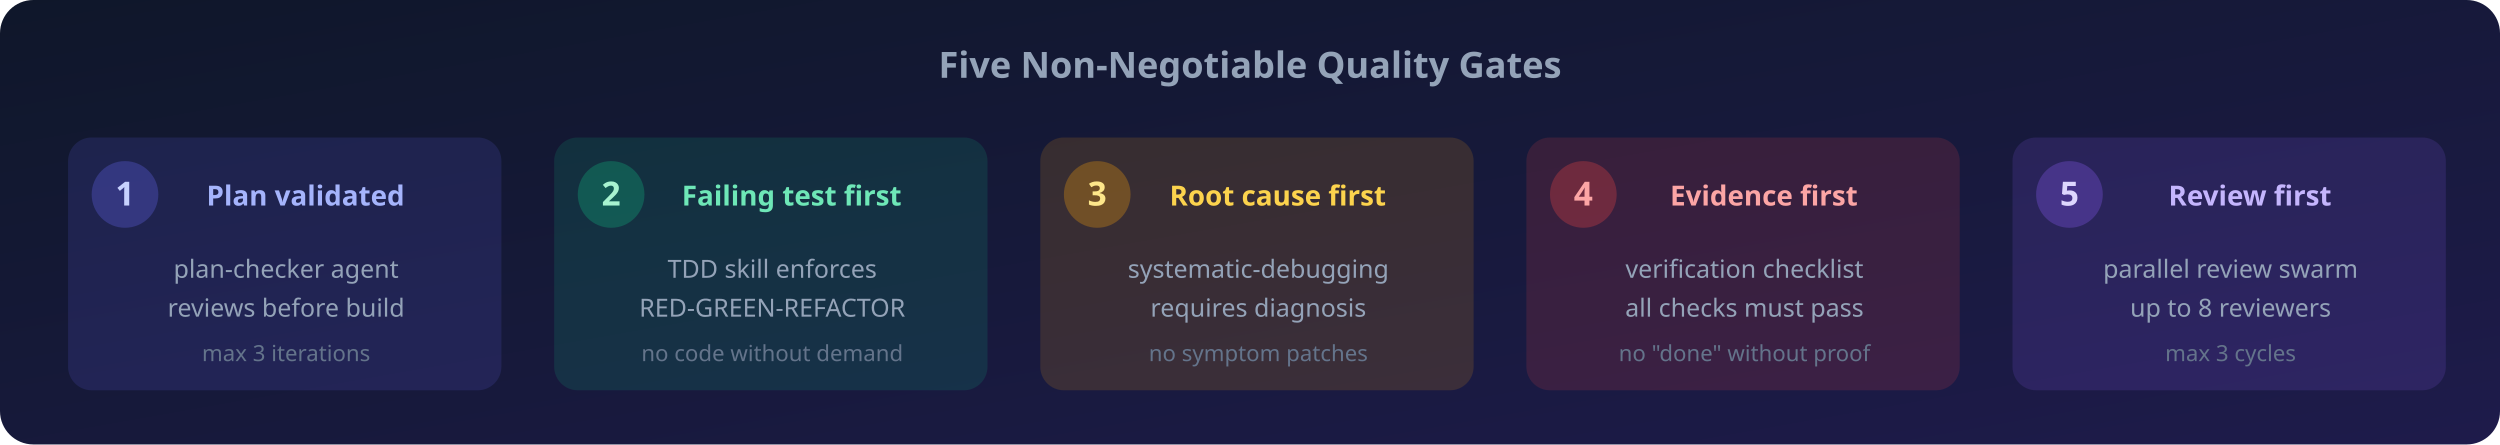
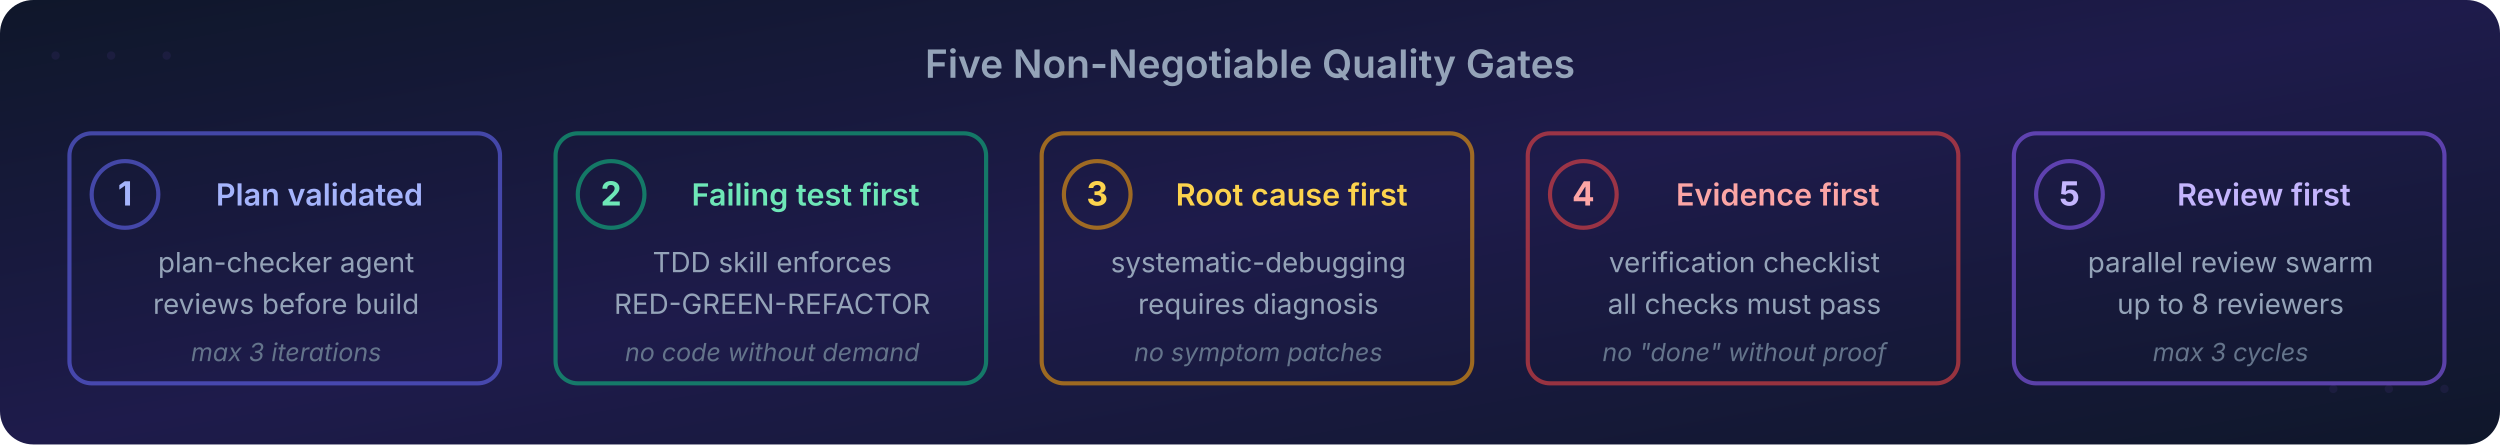
<svg xmlns="http://www.w3.org/2000/svg" viewBox="0 0 900 160">
  <defs>
    <linearGradient id="bg4" x1="0%" y1="0%" x2="100%" y2="100%">
      <stop offset="0%" style="stop-color:#0f172a" />
-       <stop offset="100%" style="stop-color:#1e1b4b" />
+       <stop offset="50%" style="stop-color:#1e1b4b" />
+       <stop offset="100%" style="stop-color:#0f172a" />
    </linearGradient>
  </defs>
  <rect width="900" height="160" fill="url(#bg4)" rx="12" />
-   <text x="450" y="28" text-anchor="middle" font-family="system-ui, sans-serif" font-size="13" font-weight="600" fill="#94a3b8">Five Non-Negotiable Quality Gates</text>
-   <g transform="translate(25, 50)">
-     <rect width="155" height="90" rx="8" fill="#6366f1" opacity="0.15" stroke="#6366f1" stroke-width="1" />
-     <circle cx="20" cy="20" r="12" fill="#6366f1" opacity="0.3" />
-     <text x="20" y="24" text-anchor="middle" font-family="system-ui, sans-serif" font-size="12" font-weight="700" fill="#c7d2fe">1</text>
-     <text x="85" y="24" text-anchor="middle" font-family="system-ui, sans-serif" font-size="10" font-weight="600" fill="#a5b4fc">Plan validated</text>
-     <text x="78" y="50" text-anchor="middle" font-family="system-ui, sans-serif" font-size="9" fill="#94a3b8">plan-checker agent</text>
-     <text x="78" y="64" text-anchor="middle" font-family="system-ui, sans-serif" font-size="9" fill="#94a3b8">reviews before build</text>
-     <text x="78" y="80" text-anchor="middle" font-family="system-ui, sans-serif" font-size="8" fill="#64748b">max 3 iterations</text>
+   <g opacity="0.08" fill="#8b5cf6">
+     <circle cx="20" cy="20" r="1.5" />
+     <circle cx="40" cy="20" r="1.5" />
+     <circle cx="60" cy="20" r="1.5" />
+     <circle cx="840" cy="140" r="1.5" />
+     <circle cx="860" cy="140" r="1.5" />
+     <circle cx="880" cy="140" r="1.5" />
  </g>
-   <g transform="translate(200, 50)">
-     <rect width="155" height="90" rx="8" fill="#10b981" opacity="0.15" stroke="#10b981" stroke-width="1" />
-     <circle cx="20" cy="20" r="12" fill="#10b981" opacity="0.3" />
-     <text x="20" y="24" text-anchor="middle" font-family="system-ui, sans-serif" font-size="12" font-weight="700" fill="#a7f3d0">2</text>
-     <text x="85" y="24" text-anchor="middle" font-family="system-ui, sans-serif" font-size="10" font-weight="600" fill="#6ee7b7">Failing test first</text>
-     <text x="78" y="50" text-anchor="middle" font-family="system-ui, sans-serif" font-size="9" fill="#94a3b8">TDD skill enforces</text>
-     <text x="78" y="64" text-anchor="middle" font-family="system-ui, sans-serif" font-size="9" fill="#94a3b8">RED-GREEN-REFACTOR</text>
-     <text x="78" y="80" text-anchor="middle" font-family="system-ui, sans-serif" font-size="8" fill="#64748b">no code without demand</text>
+   <text x="450" y="28" text-anchor="middle" font-family="system-ui, -apple-system, 'Segoe UI', sans-serif" font-size="14" font-weight="600" fill="#94a3b8">Five Non-Negotiable Quality Gates</text>
+   <g transform="translate(25, 48)">
+     <rect width="155" height="90" rx="8" fill="none" stroke="#6366f1" stroke-width="1.5" opacity="0.6" />
+     <circle cx="20" cy="22" r="12" fill="none" stroke="#6366f1" stroke-width="1.5" opacity="0.6" />
+     <text x="20" y="26" text-anchor="middle" font-family="system-ui, -apple-system, sans-serif" font-size="12" font-weight="700" fill="#a5b4fc">1</text>
+     <text x="90" y="26" text-anchor="middle" font-family="system-ui, -apple-system, sans-serif" font-size="11" font-weight="600" fill="#a5b4fc">Plan validated</text>
+     <text x="78" y="50" text-anchor="middle" font-family="system-ui, -apple-system, sans-serif" font-size="10" fill="#94a3b8">plan-checker agent</text>
+     <text x="78" y="65" text-anchor="middle" font-family="system-ui, -apple-system, sans-serif" font-size="10" fill="#94a3b8">reviews before build</text>
+     <text x="78" y="82" text-anchor="middle" font-family="system-ui, -apple-system, sans-serif" font-size="9" fill="#64748b" font-style="italic">max 3 iterations</text>
  </g>
-   <g transform="translate(375, 50)">
-     <rect width="155" height="90" rx="8" fill="#f59e0b" opacity="0.15" stroke="#f59e0b" stroke-width="1" />
-     <circle cx="20" cy="20" r="12" fill="#f59e0b" opacity="0.3" />
-     <text x="20" y="24" text-anchor="middle" font-family="system-ui, sans-serif" font-size="12" font-weight="700" fill="#fde68a">3</text>
-     <text x="85" y="24" text-anchor="middle" font-family="system-ui, sans-serif" font-size="10" font-weight="600" fill="#fcd34d">Root cause first</text>
-     <text x="78" y="50" text-anchor="middle" font-family="system-ui, sans-serif" font-size="9" fill="#94a3b8">systematic-debugging</text>
-     <text x="78" y="64" text-anchor="middle" font-family="system-ui, sans-serif" font-size="9" fill="#94a3b8">requires diagnosis</text>
-     <text x="78" y="80" text-anchor="middle" font-family="system-ui, sans-serif" font-size="8" fill="#64748b">no symptom patches</text>
+   <g transform="translate(200, 48)">
+     <rect width="155" height="90" rx="8" fill="none" stroke="#10b981" stroke-width="1.5" opacity="0.6" />
+     <circle cx="20" cy="22" r="12" fill="none" stroke="#10b981" stroke-width="1.5" opacity="0.6" />
+     <text x="20" y="26" text-anchor="middle" font-family="system-ui, -apple-system, sans-serif" font-size="12" font-weight="700" fill="#6ee7b7">2</text>
+     <text x="90" y="26" text-anchor="middle" font-family="system-ui, -apple-system, sans-serif" font-size="11" font-weight="600" fill="#6ee7b7">Failing test first</text>
+     <text x="78" y="50" text-anchor="middle" font-family="system-ui, -apple-system, sans-serif" font-size="10" fill="#94a3b8">TDD skill enforces</text>
+     <text x="78" y="65" text-anchor="middle" font-family="system-ui, -apple-system, sans-serif" font-size="10" fill="#94a3b8">RED-GREEN-REFACTOR</text>
+     <text x="78" y="82" text-anchor="middle" font-family="system-ui, -apple-system, sans-serif" font-size="9" fill="#64748b" font-style="italic">no code without demand</text>
  </g>
-   <g transform="translate(550, 50)">
-     <rect width="155" height="90" rx="8" fill="#ef4444" opacity="0.15" stroke="#ef4444" stroke-width="1" />
-     <circle cx="20" cy="20" r="12" fill="#ef4444" opacity="0.3" />
-     <text x="20" y="24" text-anchor="middle" font-family="system-ui, sans-serif" font-size="12" font-weight="700" fill="#fca5a5">4</text>
-     <text x="85" y="24" text-anchor="middle" font-family="system-ui, sans-serif" font-size="10" font-weight="600" fill="#fca5a5">Evidence first</text>
-     <text x="78" y="50" text-anchor="middle" font-family="system-ui, sans-serif" font-size="9" fill="#94a3b8">verification checklist</text>
-     <text x="78" y="64" text-anchor="middle" font-family="system-ui, sans-serif" font-size="9" fill="#94a3b8">all checks must pass</text>
-     <text x="78" y="80" text-anchor="middle" font-family="system-ui, sans-serif" font-size="8" fill="#64748b">no "done" without proof</text>
+   <g transform="translate(375, 48)">
+     <rect width="155" height="90" rx="8" fill="none" stroke="#f59e0b" stroke-width="1.5" opacity="0.6" />
+     <circle cx="20" cy="22" r="12" fill="none" stroke="#f59e0b" stroke-width="1.5" opacity="0.6" />
+     <text x="20" y="26" text-anchor="middle" font-family="system-ui, -apple-system, sans-serif" font-size="12" font-weight="700" fill="#fcd34d">3</text>
+     <text x="90" y="26" text-anchor="middle" font-family="system-ui, -apple-system, sans-serif" font-size="11" font-weight="600" fill="#fcd34d">Root cause first</text>
+     <text x="78" y="50" text-anchor="middle" font-family="system-ui, -apple-system, sans-serif" font-size="10" fill="#94a3b8">systematic-debugging</text>
+     <text x="78" y="65" text-anchor="middle" font-family="system-ui, -apple-system, sans-serif" font-size="10" fill="#94a3b8">requires diagnosis</text>
+     <text x="78" y="82" text-anchor="middle" font-family="system-ui, -apple-system, sans-serif" font-size="9" fill="#64748b" font-style="italic">no symptom patches</text>
  </g>
-   <g transform="translate(725, 50)">
-     <rect width="155" height="90" rx="8" fill="#8b5cf6" opacity="0.15" stroke="#8b5cf6" stroke-width="1" />
-     <circle cx="20" cy="20" r="12" fill="#8b5cf6" opacity="0.3" />
-     <text x="20" y="24" text-anchor="middle" font-family="system-ui, sans-serif" font-size="12" font-weight="700" fill="#ddd6fe">5</text>
-     <text x="85" y="24" text-anchor="middle" font-family="system-ui, sans-serif" font-size="10" font-weight="600" fill="#c4b5fd">Review first</text>
-     <text x="78" y="50" text-anchor="middle" font-family="system-ui, sans-serif" font-size="9" fill="#94a3b8">parallel review swarm</text>
-     <text x="78" y="64" text-anchor="middle" font-family="system-ui, sans-serif" font-size="9" fill="#94a3b8">up to 8 reviewers</text>
-     <text x="78" y="80" text-anchor="middle" font-family="system-ui, sans-serif" font-size="8" fill="#64748b">max 3 cycles</text>
+   <g transform="translate(550, 48)">
+     <rect width="155" height="90" rx="8" fill="none" stroke="#ef4444" stroke-width="1.5" opacity="0.6" />
+     <circle cx="20" cy="22" r="12" fill="none" stroke="#ef4444" stroke-width="1.5" opacity="0.6" />
+     <text x="20" y="26" text-anchor="middle" font-family="system-ui, -apple-system, sans-serif" font-size="12" font-weight="700" fill="#fca5a5">4</text>
+     <text x="90" y="26" text-anchor="middle" font-family="system-ui, -apple-system, sans-serif" font-size="11" font-weight="600" fill="#fca5a5">Evidence first</text>
+     <text x="78" y="50" text-anchor="middle" font-family="system-ui, -apple-system, sans-serif" font-size="10" fill="#94a3b8">verification checklist</text>
+     <text x="78" y="65" text-anchor="middle" font-family="system-ui, -apple-system, sans-serif" font-size="10" fill="#94a3b8">all checks must pass</text>
+     <text x="78" y="82" text-anchor="middle" font-family="system-ui, -apple-system, sans-serif" font-size="9" fill="#64748b" font-style="italic">no "done" without proof</text>
+   </g>
+   <g transform="translate(725, 48)">
+     <rect width="155" height="90" rx="8" fill="none" stroke="#8b5cf6" stroke-width="1.5" opacity="0.6" />
+     <circle cx="20" cy="22" r="12" fill="none" stroke="#8b5cf6" stroke-width="1.5" opacity="0.6" />
+     <text x="20" y="26" text-anchor="middle" font-family="system-ui, -apple-system, sans-serif" font-size="12" font-weight="700" fill="#c4b5fd">5</text>
+     <text x="90" y="26" text-anchor="middle" font-family="system-ui, -apple-system, sans-serif" font-size="11" font-weight="600" fill="#c4b5fd">Review first</text>
+     <text x="78" y="50" text-anchor="middle" font-family="system-ui, -apple-system, sans-serif" font-size="10" fill="#94a3b8">parallel review swarm</text>
+     <text x="78" y="65" text-anchor="middle" font-family="system-ui, -apple-system, sans-serif" font-size="10" fill="#94a3b8">up to 8 reviewers</text>
+     <text x="78" y="82" text-anchor="middle" font-family="system-ui, -apple-system, sans-serif" font-size="9" fill="#64748b" font-style="italic">max 3 cycles</text>
  </g>
</svg>
